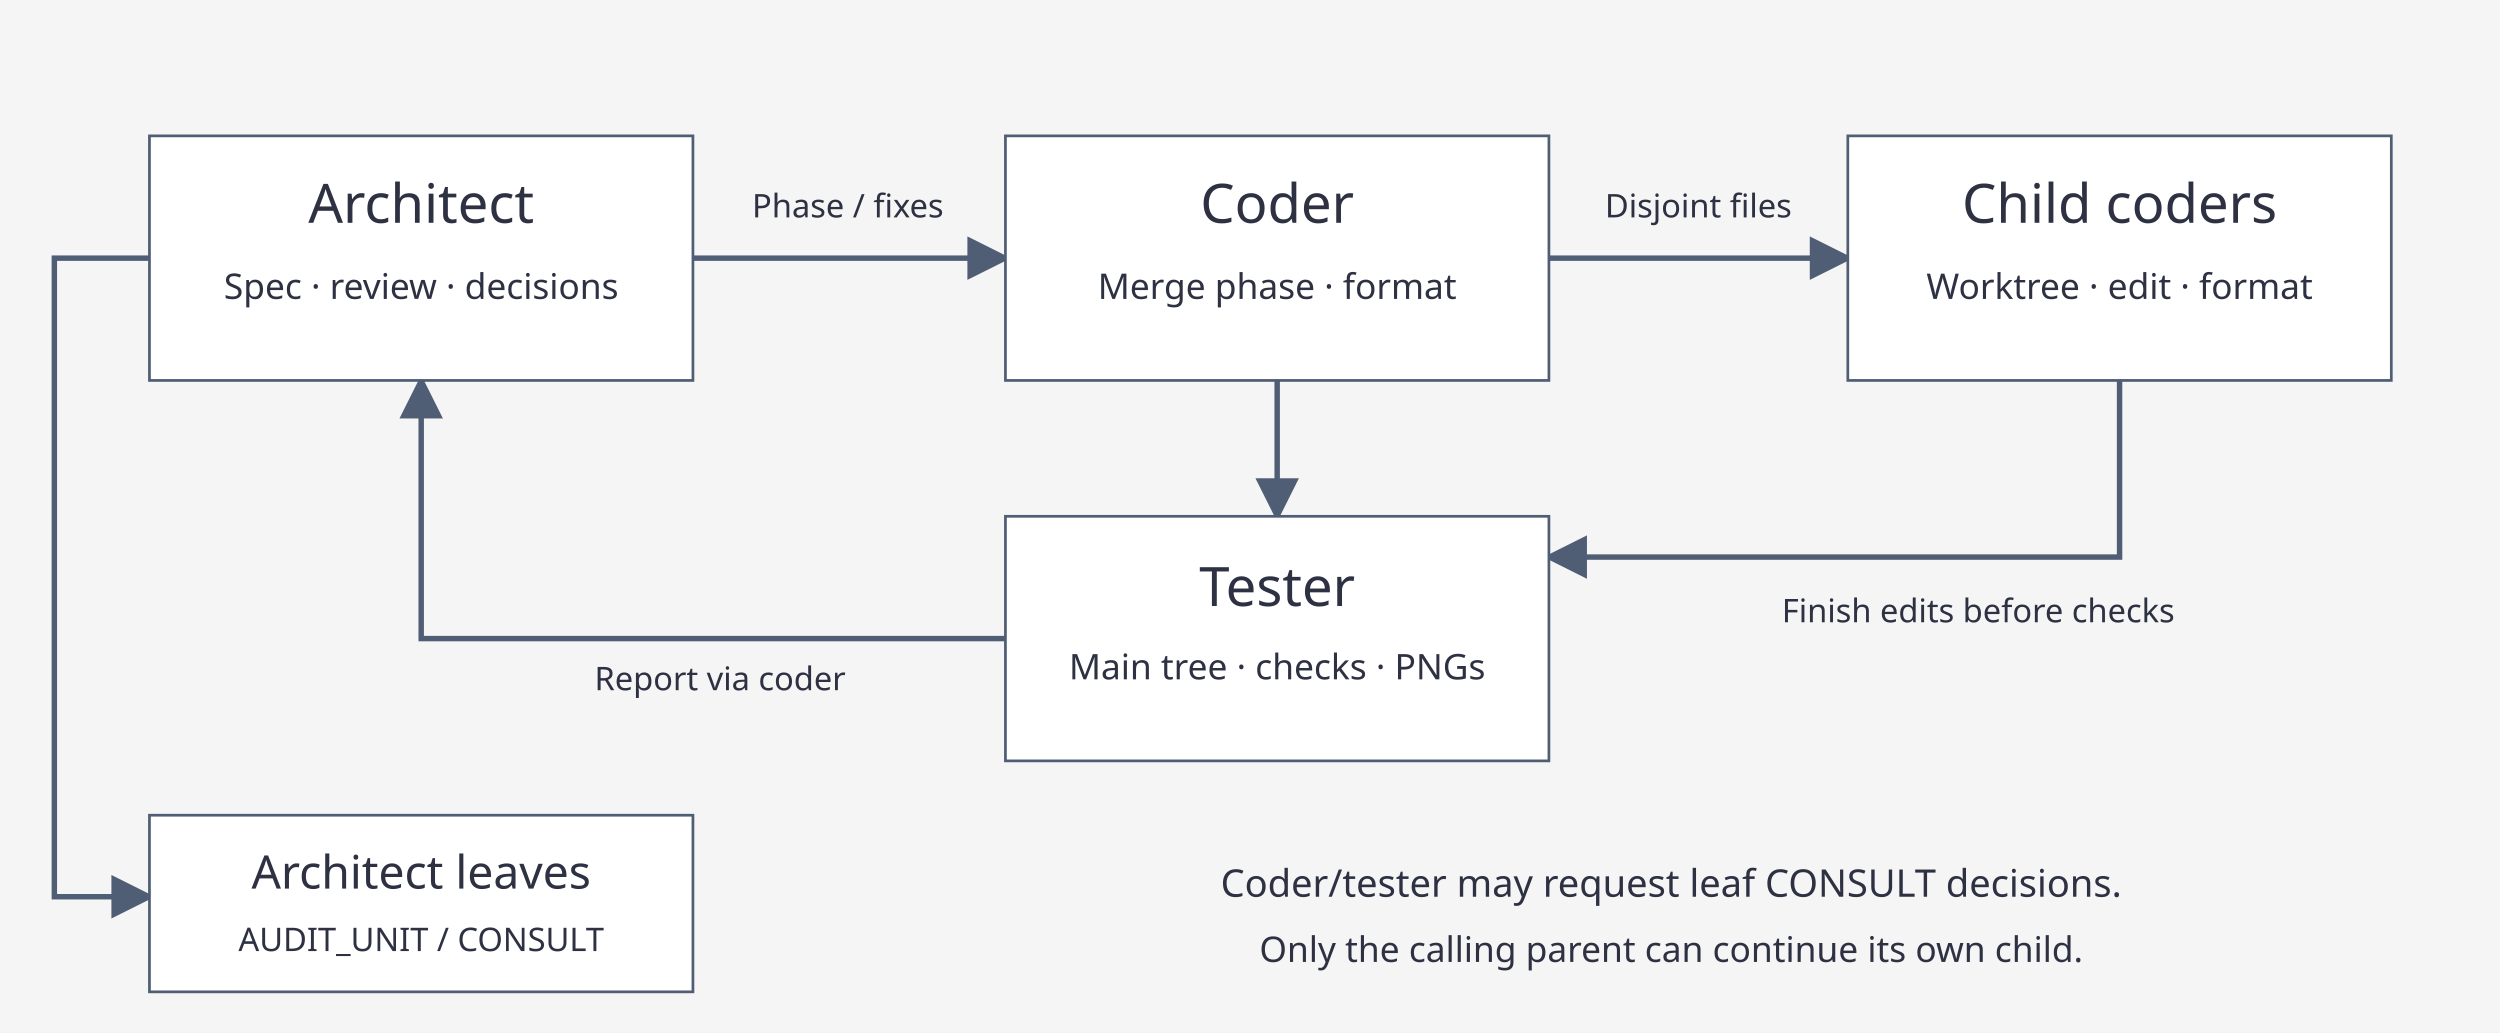
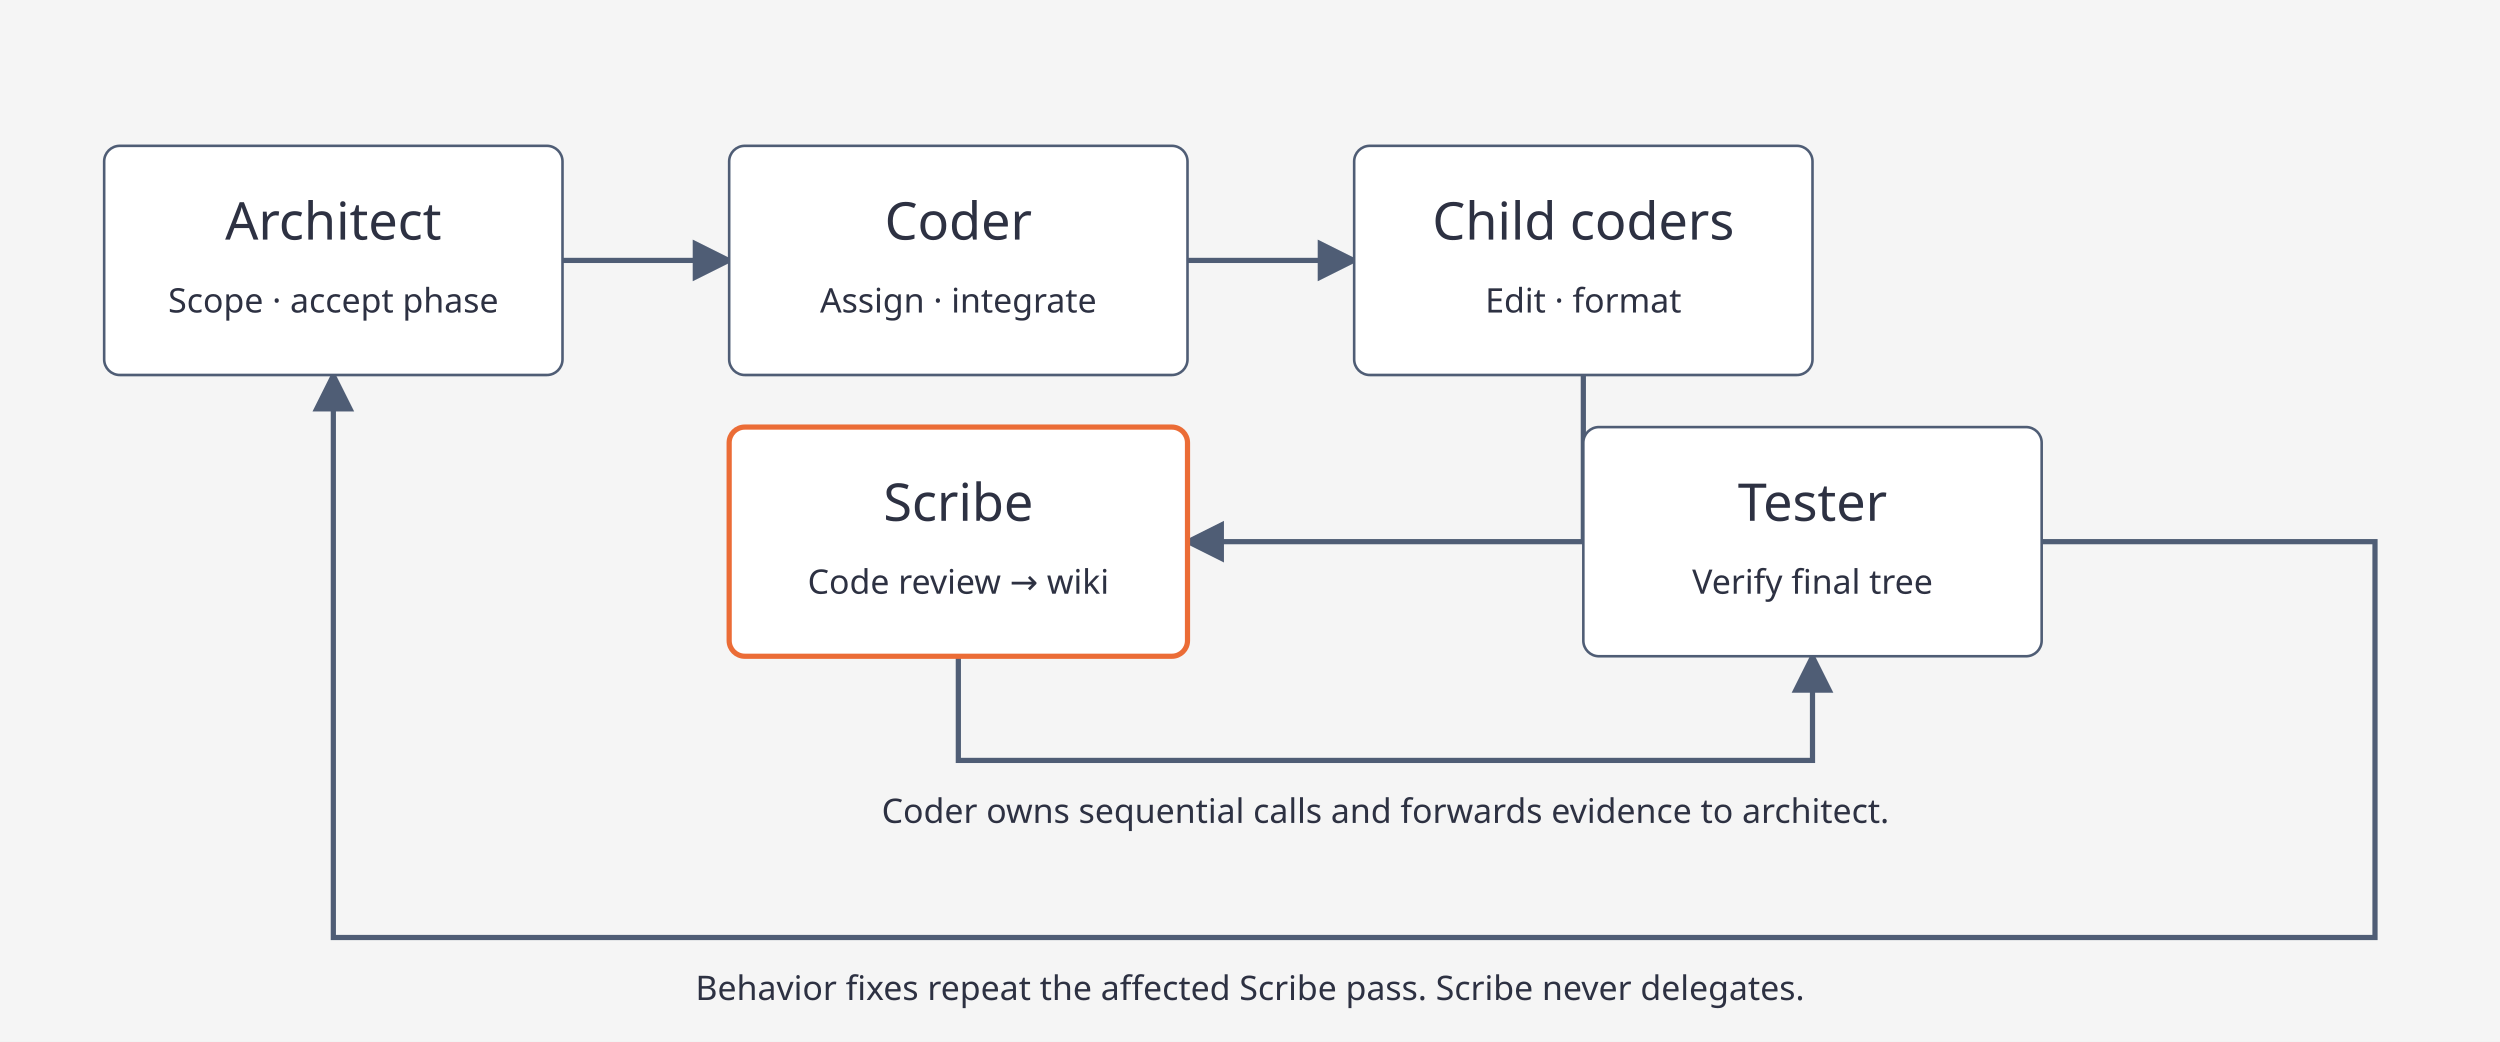
- <svg xmlns="http://www.w3.org/2000/svg" viewBox="0 0 920 380" role="img" aria-labelledby="team-title team-desc">
+ <svg xmlns="http://www.w3.org/2000/svg" viewBox="0 0 960 400" role="img" aria-labelledby="team-title team-desc">
  <defs>
    <marker id="arrow" markerWidth="8" markerHeight="8" refX="7" refY="4" orient="auto">
      <path d="M0 0L8 4L0 8Z" fill="#4f5d75" />
    </marker>
  </defs>
-   <rect width="920" height="380" fill="#f5f5f5" />
+   <rect width="960" height="400" fill="#f5f5f5" />
  <g fill="none" stroke="#4f5d75" stroke-width="2" marker-end="url(#arrow)">
-     <path d="M255 95H370" />
-     <path d="M570 95H680" />
-     <path d="M780 140V205H570" />
-     <path d="M470 140V190" />
-     <path d="M370 235H155V140" />
-     <path d="M55 95H20V330H55" />
+     <path d="M216 100H280" />
+     <path d="M456 100H520" />
+     <path d="M608 144V208H456" />
+     <path d="M368 252V292H696V252" />
+     <path d="M784 208H912V360H128V144" />
  </g>
-   <g fill="#fff" stroke="#4f5d75">
-     <rect x="55" y="50" width="200" height="90" />
-     <rect x="370" y="50" width="200" height="90" />
-     <rect x="680" y="50" width="200" height="90" />
-     <rect x="370" y="190" width="200" height="90" />
-     <rect x="55" y="300" width="200" height="65" />
+   <g fill="white" stroke="#4f5d75">
+     <rect x="40" y="56" width="176" height="88" rx="6" />
+     <rect x="280" y="56" width="176" height="88" rx="6" />
+     <rect x="520" y="56" width="176" height="88" rx="6" />
+     <rect x="280" y="164" width="176" height="88" rx="6" stroke="#eb6c36" stroke-width="2" />
+     <rect x="608" y="164" width="176" height="88" rx="6" />
  </g>
-   <g fill="#2d3142" font-family="system-ui,sans-serif" text-anchor="middle">
-     <text x="155" y="82" font-size="20">Architect</text>
-     <text x="155" y="110" font-size="13">Spec · review · decisions</text>
-     <text x="470" y="82" font-size="20">Coder</text>
-     <text x="470" y="110" font-size="13">Merge phase · format</text>
-     <text x="780" y="82" font-size="20">Child coders</text>
-     <text x="780" y="110" font-size="13">Worktree · edit · format</text>
-     <text x="470" y="223" font-size="20">Tester</text>
-     <text x="470" y="250" font-size="13">Main tree · checks · PNGs</text>
-     <text x="155" y="327" font-size="17">Architect leaves</text>
-     <text x="155" y="350" font-size="12">AUDIT_UNIT / CONSULT</text>
-     <text x="312" y="80" font-size="12">Phase / fixes</text>
-     <text x="625" y="80" font-size="12">Disjoint files</text>
-     <text x="728" y="229" font-size="12">Finish edits before checks</text>
-     <text x="265" y="254" font-size="12">Report via coder</text>
-     <text x="615" y="330" font-size="14">Coder/tester may request leaf CONSULT decisions.</text>
-     <text x="615" y="354" font-size="13">Only the calling parent can continue its own child.</text>
+   <g fill="#2d3142" font-family="Geist,system-ui,sans-serif" text-anchor="middle">
+     <text x="128" y="92" font-size="20">Architect</text>
+     <text x="128" y="120" font-size="13">Scope · accept phase</text>
+     <text x="368" y="92" font-size="20">Coder</text>
+     <text x="368" y="120" font-size="13">Assign · integrate</text>
+     <text x="608" y="92" font-size="20">Child coders</text>
+     <text x="608" y="120" font-size="13">Edit · format</text>
+     <text x="368" y="200" font-size="20">Scribe</text>
+     <text x="368" y="228" font-size="13">Code review → wiki</text>
+     <text x="696" y="200" font-size="20">Tester</text>
+     <text x="696" y="228" font-size="13">Verify final tree</text>
+     <text x="532" y="316" font-size="13">Coder owns sequential calls and forwards evidence to architect.</text>
+     <text x="480" y="384" font-size="13">Behavior fixes repeat the affected Scribe pass. Scribe never delegates.</text>
  </g>
</svg>
